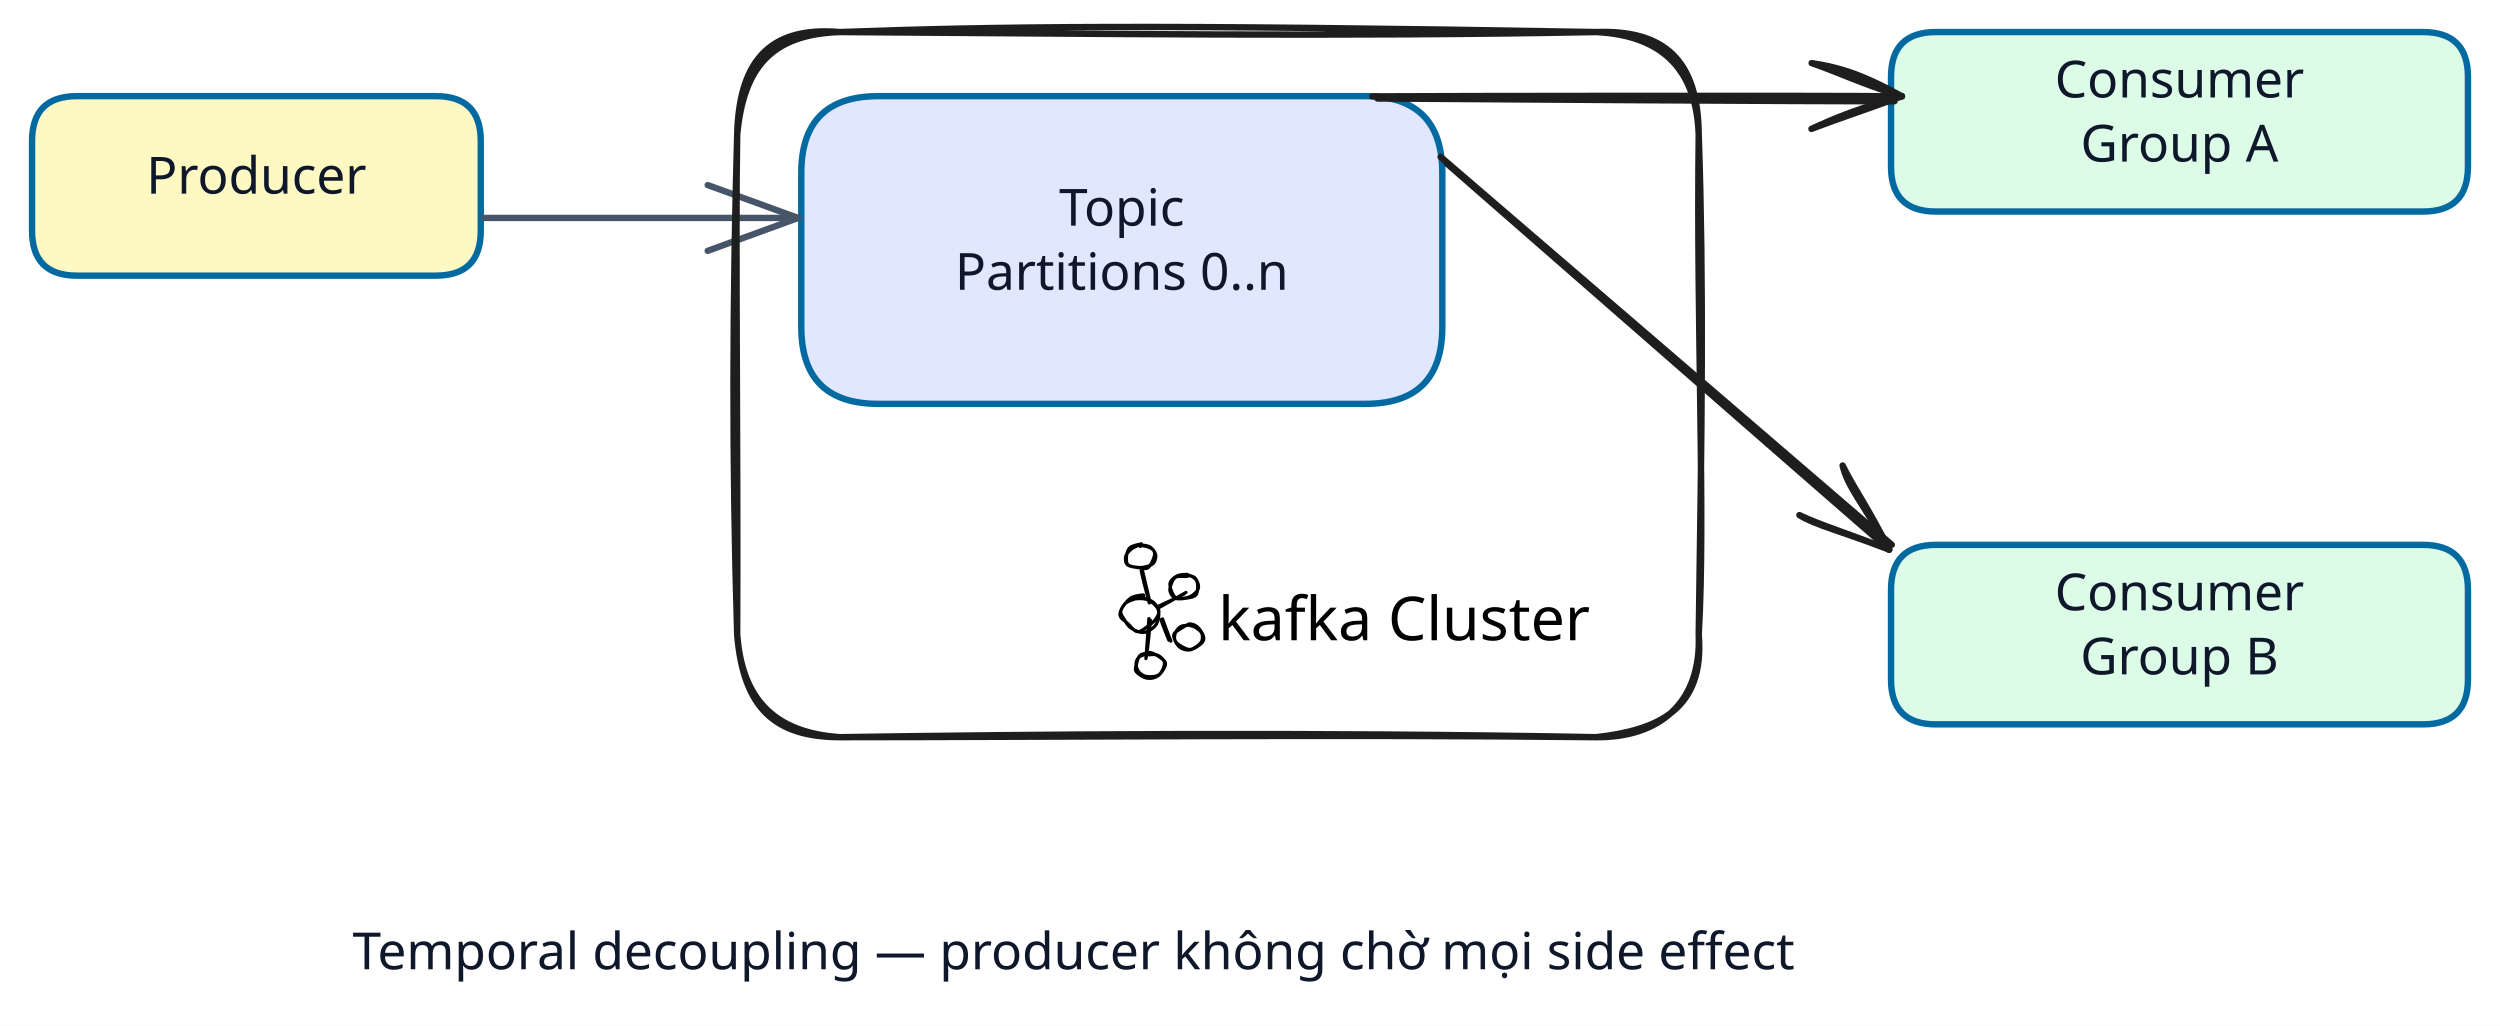
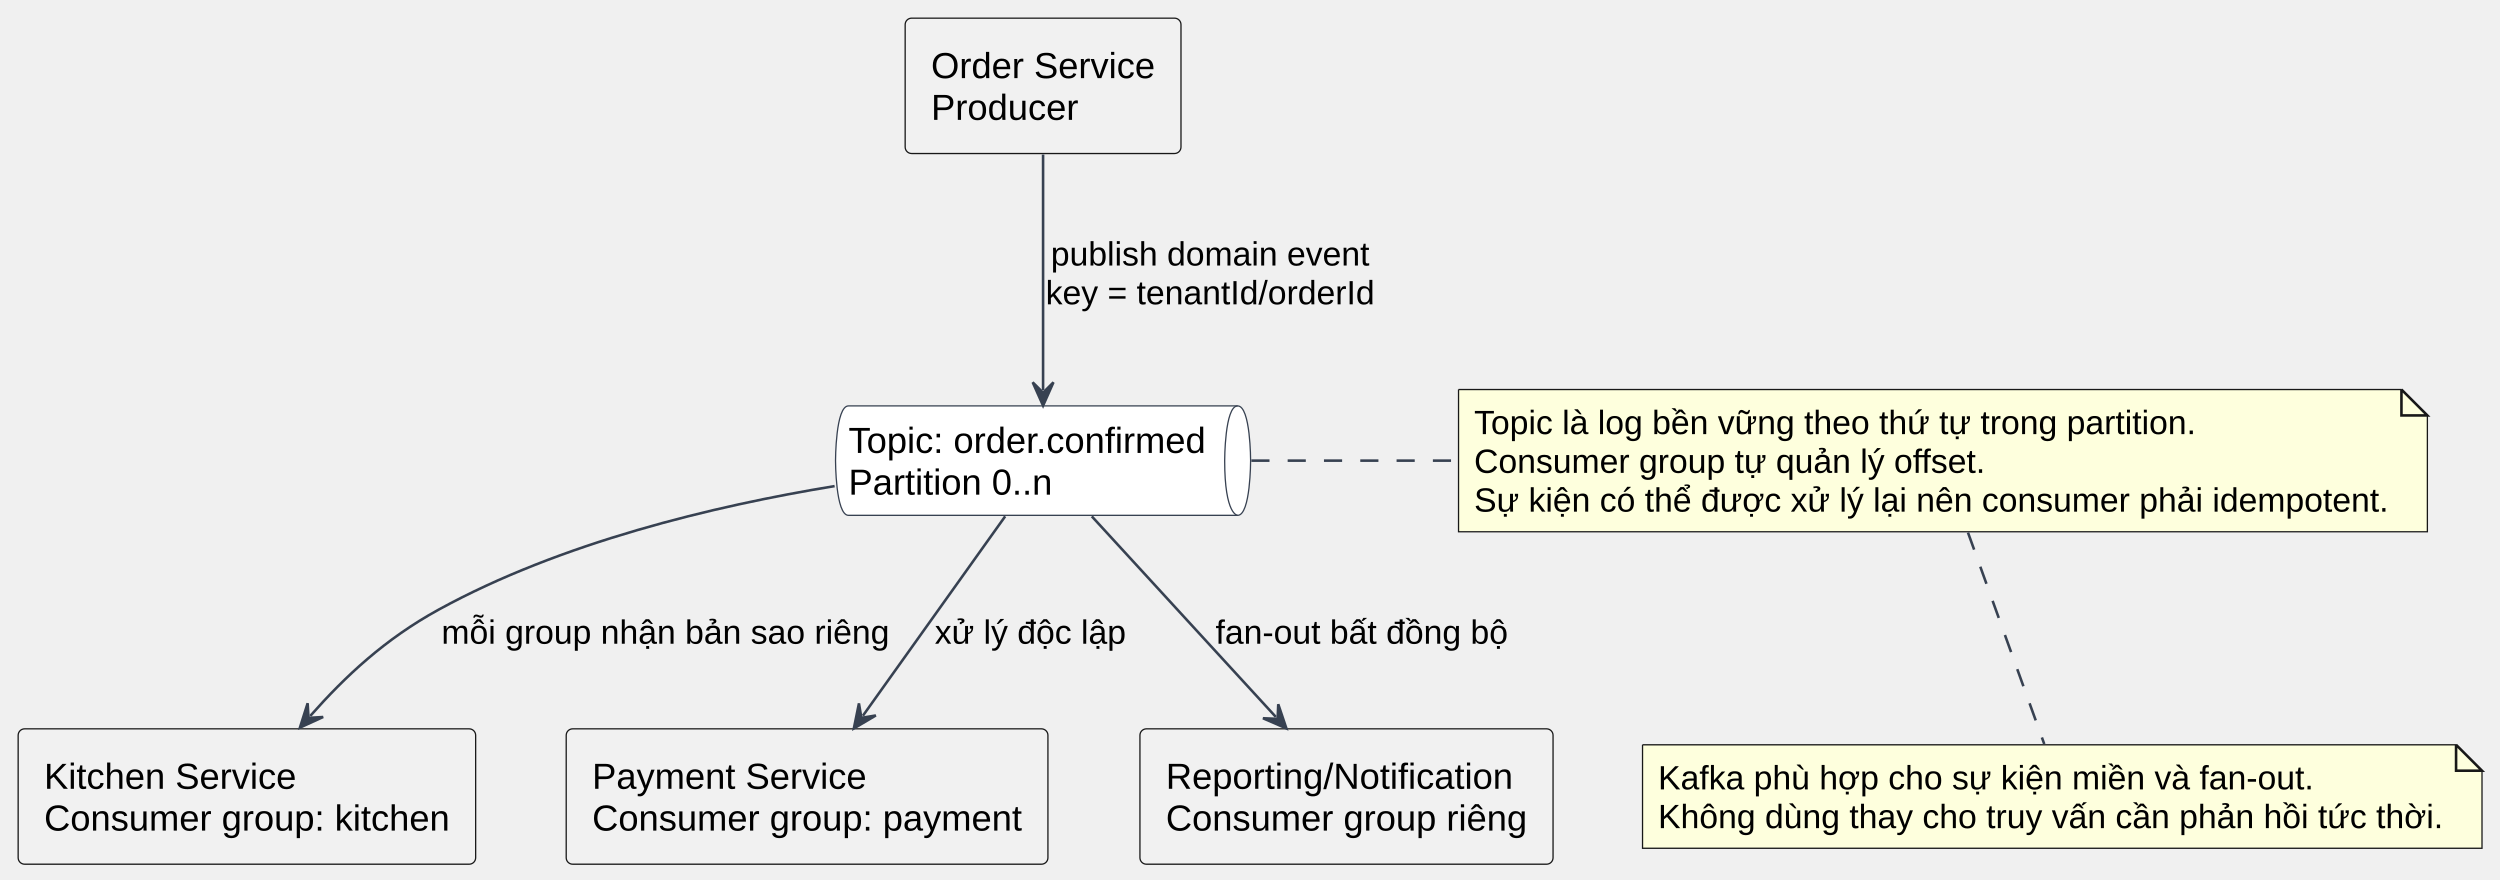
- <svg xmlns="http://www.w3.org/2000/svg" version="1.1" viewBox="0 0 780 320" width="1560" height="640">
-   <defs>
-     <style class="style-fonts">
-       @font-face {
-         font-family: "Virgil";
-         src: url("https://file%2B.vscode-resource.vscode-cdn.net/Users/vodinhquan/.cursor/extensions/lrstanley.excalidraw-editor-3.7.4-universal/public//dist/excalidraw-assets/Virgil.woff2");
-       }
-       @font-face {
-         font-family: "Cascadia";
-         src: url("https://file%2B.vscode-resource.vscode-cdn.net/Users/vodinhquan/.cursor/extensions/lrstanley.excalidraw-editor-3.7.4-universal/public//dist/excalidraw-assets/Cascadia.woff2");
-       }
-       @font-face {
-         font-family: "Assistant";
-         src: url("https://file%2B.vscode-resource.vscode-cdn.net/Users/vodinhquan/.cursor/extensions/lrstanley.excalidraw-editor-3.7.4-universal/public//dist/excalidraw-assets/Assistant-Regular.woff2");
-       }
-     </style>
-   </defs>
-   <rect x="0" y="0" width="780" height="320" fill="#ffffff" />
-   <g stroke-linecap="round" transform="translate(10 30) rotate(0 70 28)">
-     <path d="M14 0 C42.22 0, 70.44 0, 126 0 C135.33 0, 140 4.67, 140 14 C140 24.68, 140 35.36, 140 42 C140 51.33, 135.33 56, 126 56 C93.53 56, 61.07 56, 14 56 C4.67 56, 0 51.33, 0 42 C0 31.9, 0 21.81, 0 14 C0 4.67, 4.67 0, 14 0" stroke="none" stroke-width="0" fill="#fef9c3" />
-     <path d="M14 0 C43.14 0, 72.27 0, 126 0 M14 0 C58.57 0, 103.13 0, 126 0 M126 0 C135.33 0, 140 4.67, 140 14 M126 0 C135.33 0, 140 4.67, 140 14 M140 14 C140 24.16, 140 34.31, 140 42 M140 14 C140 21.97, 140 29.94, 140 42 M140 42 C140 51.33, 135.33 56, 126 56 M140 42 C140 51.33, 135.33 56, 126 56 M126 56 C83.54 56, 41.09 56, 14 56 M126 56 C92.35 56, 58.71 56, 14 56 M14 56 C4.67 56, 0 51.33, 0 42 M14 56 C4.67 56, 0 51.33, 0 42 M0 42 C0 33.85, 0 25.7, 0 14 M0 42 C0 31.11, 0 20.23, 0 14 M0 14 C0 4.67, 4.67 0, 14 0 M0 14 C0 4.67, 4.67 0, 14 0" stroke="#0369a1" stroke-width="2" fill="none" />
-   </g>
-   <g transform="translate(45.91203 48) rotate(0 34.08797 10)">
-     <text x="34.088" y="0" font-family="Virgil, Segoe UI Emoji" font-size="16px" fill="#0f172a" text-anchor="middle" style="white-space: pre;" direction="ltr" dominant-baseline="text-before-edge">Producer</text>
-   </g>
-   <g stroke-linecap="round" transform="translate(250 30) rotate(0 100 48)">
-     <path d="M24 0 C74.87 0, 125.74 0, 176 0 C192 0, 200 8, 200 24 C200 37.51, 200 51.01, 200 72 C200 88, 192 96, 176 96 C132.98 96, 89.96 96, 24 96 C8 96, 0 88, 0 72 C0 61.91, 0 51.82, 0 24 C0 8, 8 0, 24 0" stroke="none" stroke-width="0" fill="#e0e7ff" />
-     <path d="M24 0 C60.37 0, 96.73 0, 176 0 M24 0 C60.1 0, 96.2 0, 176 0 M176 0 C192 0, 200 8, 200 24 M176 0 C192 0, 200 8, 200 24 M200 24 C200 35.17, 200 46.33, 200 72 M200 24 C200 42.35, 200 60.69, 200 72 M200 72 C200 88, 192 96, 176 96 M200 72 C200 88, 192 96, 176 96 M176 96 C140.45 96, 104.9 96, 24 96 M176 96 C143.71 96, 111.42 96, 24 96 M24 96 C8 96, 0 88, 0 72 M24 96 C8 96, 0 88, 0 72 M0 72 C0 61.97, 0 51.94, 0 24 M0 72 C0 53.35, 0 34.7, 0 24 M0 24 C0 8, 8 0, 24 0 M0 24 C0 8, 8 0, 24 0" stroke="#0369a1" stroke-width="2" fill="none" />
-   </g>
-   <g transform="translate(293.256 58) rotate(0 56.74396 20)">
-     <text x="56.744" y="0" font-family="Virgil, Segoe UI Emoji" font-size="16px" fill="#0f172a" text-anchor="middle" style="white-space: pre;" direction="ltr" dominant-baseline="text-before-edge">Topic</text>
-     <text x="56.744" y="20" font-family="Virgil, Segoe UI Emoji" font-size="16px" fill="#0f172a" text-anchor="middle" style="white-space: pre;" direction="ltr" dominant-baseline="text-before-edge">Partitions 0..n</text>
-   </g>
-   <g stroke-linecap="round" transform="translate(590 10) rotate(0 90 28)">
-     <path d="M14 0 C66.13 0, 118.25 0, 166 0 C175.33 0, 180 4.67, 180 14 C180 24.5, 180 35.01, 180 42 C180 51.33, 175.33 56, 166 56 C110.33 56, 54.66 56, 14 56 C4.67 56, 0 51.33, 0 42 C0 35.37, 0 28.74, 0 14 C0 4.67, 4.67 0, 14 0" stroke="none" stroke-width="0" fill="#dcfce7" />
-     <path d="M14 0 C47.72 0, 81.45 0, 166 0 M14 0 C52.68 0, 91.37 0, 166 0 M166 0 C175.33 0, 180 4.67, 180 14 M166 0 C175.33 0, 180 4.67, 180 14 M180 14 C180 24.77, 180 35.54, 180 42 M180 14 C180 20.01, 180 26.03, 180 42 M180 42 C180 51.33, 175.33 56, 166 56 M180 42 C180 51.33, 175.33 56, 166 56 M166 56 C109.28 56, 52.56 56, 14 56 M166 56 C126.39 56, 86.78 56, 14 56 M14 56 C4.67 56, 0 51.33, 0 42 M14 56 C4.67 56, 0 51.33, 0 42 M0 42 C0 33.33, 0 24.65, 0 14 M0 42 C0 32.42, 0 22.84, 0 14 M0 14 C0 4.67, 4.67 0, 14 0 M0 14 C0 4.67, 4.67 0, 14 0" stroke="#0369a1" stroke-width="2" fill="none" />
-   </g>
-   <g transform="translate(644.912 18) rotate(0 35.08797 20)">
-     <text x="35.088" y="0" font-family="Virgil, Segoe UI Emoji" font-size="16px" fill="#0f172a" text-anchor="middle" style="white-space: pre;" direction="ltr" dominant-baseline="text-before-edge">Consumer</text>
-     <text x="35.088" y="20" font-family="Virgil, Segoe UI Emoji" font-size="16px" fill="#0f172a" text-anchor="middle" style="white-space: pre;" direction="ltr" dominant-baseline="text-before-edge">Group A</text>
-   </g>
-   <g stroke-linecap="round" transform="translate(590 170) rotate(0 90 28)">
-     <path d="M14 0 C57.3 0, 100.6 0, 166 0 C175.33 0, 180 4.67, 180 14 C180 21.57, 180 29.15, 180 42 C180 51.33, 175.33 56, 166 56 C126.37 56, 86.75 56, 14 56 C4.67 56, 0 51.33, 0 42 C0 36.08, 0 30.16, 0 14 C0 4.67, 4.67 0, 14 0" stroke="none" stroke-width="0" fill="#dcfce7" />
-     <path d="M14 0 C73.01 0, 132.01 0, 166 0 M14 0 C55.32 0, 96.63 0, 166 0 M166 0 C175.33 0, 180 4.67, 180 14 M166 0 C175.33 0, 180 4.67, 180 14 M180 14 C180 22.28, 180 30.55, 180 42 M180 14 C180 22.14, 180 30.27, 180 42 M180 42 C180 51.33, 175.33 56, 166 56 M180 42 C180 51.33, 175.33 56, 166 56 M166 56 C111.96 56, 57.91 56, 14 56 M166 56 C111.16 56, 56.31 56, 14 56 M14 56 C4.67 56, 0 51.33, 0 42 M14 56 C4.67 56, 0 51.33, 0 42 M0 42 C0 32.2, 0 22.41, 0 14 M0 42 C0 32.66, 0 23.33, 0 14 M0 14 C0 4.67, 4.67 0, 14 0 M0 14 C0 4.67, 4.67 0, 14 0" stroke="#0369a1" stroke-width="2" fill="none" />
-   </g>
-   <g transform="translate(644.912 178) rotate(0 35.08797 20)">
-     <text x="35.088" y="0" font-family="Virgil, Segoe UI Emoji" font-size="16px" fill="#0f172a" text-anchor="middle" style="white-space: pre;" direction="ltr" dominant-baseline="text-before-edge">Consumer</text>
-     <text x="35.088" y="20" font-family="Virgil, Segoe UI Emoji" font-size="16px" fill="#0f172a" text-anchor="middle" style="white-space: pre;" direction="ltr" dominant-baseline="text-before-edge">Group B</text>
-   </g>
-   <g stroke-linecap="round">
-     <g transform="translate(151 68.00194) rotate(0 49 -0.0005326921)">
-       <path d="M0 0 C24.05 0, 48.1 0, 98 0 M0 0 C29.99 0, 59.97 0, 98 0" stroke="#475569" stroke-width="2" fill="none" />
+ <svg xmlns="http://www.w3.org/2000/svg" contentStyleType="text/css" height="339px" preserveAspectRatio="none" style="width:964px;height:339px;background:#FFFFFF;" version="1.1" viewBox="0 0 964 339" width="964px" zoomAndPan="magnify">
+   <defs />
+   <g>
+     <g id="elem_Producer">
+       <rect fill="#F1F1F1" height="52.197" rx="2.5" ry="2.5" style="stroke:#181818;stroke-width:0.5;" width="106.358" x="349.03" y="7" />
+       <text fill="#000000" font-family="Arial" font-size="14" lengthAdjust="spacing" textLength="86.358" x="359.03" y="30.132">Order Service</text>
+       <text fill="#000000" font-family="Arial" font-size="14" lengthAdjust="spacing" textLength="56.807" x="359.03" y="46.23">Producer</text>
    </g>
-     <g transform="translate(151 68.00194) rotate(0 49 -0.0005326921)">
-       <path d="M69.81 10.26 C76.73 7.74, 83.65 5.22, 98 0 M69.81 10.26 C78.43 7.12, 87.06 3.98, 98 0" stroke="#475569" stroke-width="2" fill="none" />
+     <g id="elem_Topic">
+       <path d="M327.18,156.52 L477.235,156.52 C482.235,156.52 482.235,177.619 482.235,177.619 C482.235,177.619 482.235,198.717 477.235,198.717 L327.18,198.717 C322.18,198.717 322.18,177.619 322.18,177.619 C322.18,177.619 322.18,156.52 327.18,156.52 " fill="#FFFFFF" style="stroke:#374151;stroke-width:0.5;" />
+       <path d="M477.235,156.52 C472.235,156.52 472.235,177.619 472.235,177.619 C472.235,198.717 477.235,198.717 477.235,198.717 " fill="none" style="stroke:#374151;stroke-width:0.5;" />
+       <text fill="#000000" font-family="Arial" font-size="14" lengthAdjust="spacing" textLength="140.055" x="327.18" y="174.652">Topic: order.confirmed</text>
+       <text fill="#000000" font-family="Arial" font-size="14" lengthAdjust="spacing" textLength="78.6" x="327.18" y="190.75">Partition 0..n</text>
    </g>
-     <g transform="translate(151 68.00194) rotate(0 49 -0.0005326921)">
-       <path d="M69.81 -10.26 C76.73 -7.74, 83.65 -5.23, 98 0 M69.81 -10.26 C78.43 -7.12, 87.06 -3.98, 98 0" stroke="#475569" stroke-width="2" fill="none" />
+     <g id="elem_Kitchen">
+       <rect fill="#F1F1F1" height="52.197" rx="2.5" ry="2.5" style="stroke:#181818;stroke-width:0.5;" width="176.413" x="7" y="281.04" />
+       <text fill="#000000" font-family="Arial" font-size="14" lengthAdjust="spacing" textLength="97.269" x="17" y="304.172">Kitchen Service</text>
+       <text fill="#000000" font-family="Arial" font-size="14" lengthAdjust="spacing" textLength="156.413" x="17" y="320.271">Consumer group: kitchen</text>
+     </g>
+     <g id="elem_Payment">
+       <rect fill="#F1F1F1" height="52.197" rx="2.5" ry="2.5" style="stroke:#181818;stroke-width:0.5;" width="185.751" x="218.33" y="281.04" />
+       <text fill="#000000" font-family="Arial" font-size="14" lengthAdjust="spacing" textLength="105.82" x="228.33" y="304.172">Payment Service</text>
+       <text fill="#000000" font-family="Arial" font-size="14" lengthAdjust="spacing" textLength="165.751" x="228.33" y="320.271">Consumer group: payment</text>
+     </g>
+     <g id="elem_Reporting">
+       <rect fill="#F1F1F1" height="52.197" rx="2.5" ry="2.5" style="stroke:#181818;stroke-width:0.5;" width="159.296" x="439.56" y="281.04" />
+       <text fill="#000000" font-family="Arial" font-size="14" lengthAdjust="spacing" textLength="133.848" x="449.56" y="304.172">Reporting/Notification</text>
+       <text fill="#000000" font-family="Arial" font-size="14" lengthAdjust="spacing" textLength="139.296" x="449.56" y="320.271">Consumer group riêng</text>
+     </g>
+     <g id="elem_GMN11">
+       <path d="M562.41,150.2 L562.41,205.046 L935.997,205.046 L935.997,160.2 L925.997,150.2 L562.41,150.2 " fill="#FEFFDD" style="stroke:#181818;stroke-width:0.5;" />
+       <path d="M925.997,150.2 L925.997,160.2 L935.997,160.2 L925.997,150.2 " fill="#FEFFDD" style="stroke:#181818;stroke-width:1;" />
+       <text fill="#000000" font-family="Arial" font-size="13" lengthAdjust="spacing" textLength="279.767" x="568.41" y="167.394">Topic là log bền vững theo thứ tự trong partition.</text>
+       <text fill="#000000" font-family="Arial" font-size="13" lengthAdjust="spacing" textLength="197.304" x="568.41" y="182.343">Consumer group tự quản lý offset.</text>
+       <text fill="#000000" font-family="Arial" font-size="13" lengthAdjust="spacing" textLength="352.587" x="568.41" y="197.291">Sự kiện có thể được xử lý lại nên consumer phải idempotent.</text>
+     </g>
+     <g id="elem_GMN14">
+       <path d="M633.36,287.19 L633.36,327.087 L957.061,327.087 L957.061,297.19 L947.061,287.19 L633.36,287.19 " fill="#FEFFDD" style="stroke:#181818;stroke-width:0.5;" />
+       <path d="M947.061,287.19 L947.061,297.19 L957.061,297.19 L947.061,287.19 " fill="#FEFFDD" style="stroke:#181818;stroke-width:1;" />
+       <text fill="#000000" font-family="Arial" font-size="13" lengthAdjust="spacing" textLength="252.815" x="639.36" y="304.384">Kafka phù hợp cho sự kiện miền và fan-out.</text>
+       <text fill="#000000" font-family="Arial" font-size="13" lengthAdjust="spacing" textLength="302.701" x="639.36" y="319.333">Không dùng thay cho truy vấn cần phản hồi tức thời.</text>
+     </g>
+     <g id="link_Producer_Topic">
+       <path d="M402.21,59.58 C402.21,87.28 402.21,124.99 402.21,150.42 " fill="none" id="Producer-to-Topic" style="stroke:#374151;stroke-width:1;" />
+       <polygon fill="#374151" points="402.21,156.42,406.21,147.42,402.21,151.42,398.21,147.42,402.21,156.42" style="stroke:#374151;stroke-width:1;" />
+       <text fill="#000000" font-family="Arial" font-size="13" lengthAdjust="spacing" textLength="122.859" x="405.197" y="102.394">publish domain event</text>
+       <text fill="#000000" font-family="Arial" font-size="13" lengthAdjust="spacing" textLength="126.832" x="403.21" y="117.343">key = tenantId/orderId</text>
+     </g>
+     <g id="link_Topic_Kitchen">
+       <path d="M321.83,187.44 C275.08,195.11 216.29,209.23 169.21,235.04 C148.43,246.43 133.248,260.688 119.628,276.068 " fill="none" id="Topic-to-Kitchen" style="stroke:#374151;stroke-width:1;" />
+       <polygon fill="#374151" points="115.65,280.56,124.611,276.474,118.965,276.817,118.622,271.17,115.65,280.56" style="stroke:#374151;stroke-width:1;" />
+       <text fill="#000000" font-family="Arial" font-size="13" lengthAdjust="spacing" textLength="172.732" x="170.21" y="248.234">mỗi group nhận bản sao riêng</text>
+     </g>
+     <g id="link_Topic_Payment">
+       <path d="M387.59,199.11 C371.71,221.36 349.825,252.025 332.724,275.995 " fill="none" id="Topic-to-Payment" style="stroke:#374151;stroke-width:1;" />
+       <polygon fill="#374151" points="329.24,280.88,337.723,275.876,332.144,276.81,331.211,271.23,329.24,280.88" style="stroke:#374151;stroke-width:1;" />
+       <text fill="#000000" font-family="Arial" font-size="13" lengthAdjust="spacing" textLength="73.734" x="360.44" y="248.234">xử lý độc lập</text>
+     </g>
+     <g id="link_Topic_Reporting">
+       <path d="M421,199.11 C441.42,221.36 469.984,252.489 491.974,276.459 " fill="none" id="Topic-to-Reporting" style="stroke:#374151;stroke-width:1;" />
+       <polygon fill="#374151" points="496.03,280.88,492.893,271.544,492.65,277.196,486.998,276.952,496.03,280.88" style="stroke:#374151;stroke-width:1;" />
+       <text fill="#000000" font-family="Arial" font-size="13" lengthAdjust="spacing" textLength="112.76" x="468.71" y="248.234">fan-out bất đồng bộ</text>
+     </g>
+     <g id="link_Topic_GMN11">
+       <path d="M482.52,177.62 C509,177.62 535.47,177.62 561.95,177.62 " fill="none" id="Topic-GMN11" style="stroke:#374151;stroke-width:1;stroke-dasharray:7.0,7.0;" />
+     </g>
+     <g id="link_GMN11_GMN14">
+       <path d="M758.85,205.35 C767.65,229.75 780.44,265.2 788.27,286.91 " fill="none" id="GMN11-GMN14" style="stroke:#374151;stroke-width:1;stroke-dasharray:7.0,7.0;" />
    </g>
  </g>
-   <mask />
-   <g transform="translate(110 290) rotate(0 228.3753 10)">
-     <text x="0" y="0" font-family="Virgil, Segoe UI Emoji" font-size="16px" fill="#0f172a" text-anchor="start" style="white-space: pre;" direction="ltr" dominant-baseline="text-before-edge">Temporal decoupling — producer không chờ mọi side effect</text>
-   </g>
-   <g stroke-linecap="round" transform="translate(350 186.0904) rotate(0 5.544596 5.457729)">
-     <path d="M6.08 0.39 C7.26 0.51, 8.99 1.12, 9.9 1.89 C10.82 2.65, 11.44 3.81, 11.55 4.99 C11.66 6.17, 11.33 7.93, 10.56 8.97 C9.78 10.01, 8.17 11.08, 6.9 11.23 C5.63 11.39, 3.95 10.57, 2.94 9.9 C1.92 9.24, 1.33 8.16, 0.8 7.23 C0.27 6.31, -0.57 5.46, -0.26 4.36 C0.05 3.25, 1.56 1.4, 2.64 0.6 C3.72 -0.2, 5.54 -0.3, 6.24 -0.45 C6.94 -0.59, 6.79 -0.39, 6.84 -0.26 M4.35 0.74 C5.42 0.62, 7.11 0.57, 8.29 1.13 C9.48 1.69, 11.06 3.15, 11.45 4.13 C11.84 5.11, 11.27 6.08, 10.65 7 C10.03 7.91, 8.69 8.95, 7.71 9.61 C6.72 10.27, 5.71 11.16, 4.75 10.97 C3.78 10.79, 2.81 9.35, 1.92 8.5 C1.04 7.64, -0.43 6.9, -0.55 5.84 C-0.68 4.78, 0.23 3.04, 1.18 2.13 C2.13 1.23, 4.6 0.7, 5.16 0.4 C5.73 0.11, 4.56 0.21, 4.57 0.36" stroke="#000000" stroke-width="1" fill="none" />
-   </g>
-   <g stroke-linecap="round" transform="translate(351.3512 170) rotate(0 4.518516 3.739064)">
-     <path d="M4.36 0.19 C5.32 0.02, 6.59 0.17, 7.4 0.63 C8.21 1.1, 9 2.14, 9.2 2.97 C9.41 3.8, 9.09 4.98, 8.61 5.62 C8.13 6.25, 7.15 6.56, 6.31 6.79 C5.48 7.03, 4.55 7.14, 3.59 7.03 C2.62 6.92, 1.1 6.78, 0.53 6.15 C-0.04 5.51, 0.04 4.1, 0.17 3.2 C0.3 2.31, 0.58 1.37, 1.31 0.79 C2.04 0.21, 3.98 -0.13, 4.53 -0.28 C5.07 -0.43, 4.66 -0.23, 4.58 -0.11 M4.08 0.22 C5.11 0.09, 6.79 0.58, 7.59 0.96 C8.39 1.34, 8.75 1.84, 8.87 2.5 C8.98 3.16, 8.66 4.14, 8.28 4.93 C7.9 5.72, 7.34 6.9, 6.59 7.26 C5.84 7.62, 4.8 7.28, 3.77 7.11 C2.75 6.93, 1.06 6.79, 0.41 6.2 C-0.24 5.61, -0.33 4.38, -0.13 3.56 C0.08 2.75, 0.95 1.86, 1.65 1.29 C2.35 0.72, 3.59 0.26, 4.06 0.14 C4.53 0.01, 4.5 0.54, 4.48 0.54" stroke="#000000" stroke-width="1" fill="none" />
-   </g>
-   <g stroke-linecap="round" transform="translate(364.9351 179.3333) rotate(0 4.518516 3.739064)">
-     <path d="M5.38 0 C6.31 0.06, 7.55 0.77, 8.15 1.42 C8.75 2.06, 9.04 3.16, 9.01 3.86 C8.98 4.57, 8.53 5.13, 7.98 5.66 C7.44 6.19, 6.71 6.78, 5.74 7.05 C4.77 7.33, 3.04 7.66, 2.17 7.31 C1.3 6.96, 0.85 5.8, 0.52 4.96 C0.2 4.13, -0.1 3.1, 0.21 2.33 C0.52 1.55, 1.52 0.73, 2.38 0.32 C3.25 -0.09, 4.96 -0.13, 5.4 -0.15 C5.84 -0.18, 5.08 0.09, 5 0.15 M5.63 0.3 C6.56 0.28, 7.37 0.47, 7.88 0.96 C8.4 1.44, 8.66 2.35, 8.72 3.22 C8.79 4.09, 8.73 5.53, 8.26 6.19 C7.78 6.85, 6.93 6.98, 5.89 7.18 C4.84 7.37, 2.93 7.69, 1.98 7.38 C1.02 7.07, 0.4 6.07, 0.16 5.3 C-0.09 4.53, 0.2 3.54, 0.52 2.77 C0.83 2, 1.22 1.05, 2.05 0.67 C2.88 0.29, 5.01 0.63, 5.49 0.5 C5.97 0.36, 5 -0.07, 4.91 -0.13" stroke="#000000" stroke-width="1" fill="none" />
-   </g>
-   <g stroke-linecap="round" transform="translate(366.2369 194.9859) rotate(0 4.518516 3.739064)">
-     <path d="M5.24 0.25 C6.1 0.32, 7.08 0.95, 7.69 1.42 C8.29 1.89, 8.75 2.4, 8.87 3.09 C8.99 3.78, 9 4.8, 8.42 5.55 C7.84 6.3, 6.33 7.36, 5.39 7.59 C4.44 7.81, 3.6 7.32, 2.77 6.89 C1.95 6.46, 0.82 5.73, 0.44 5 C0.06 4.27, 0.19 3.24, 0.48 2.49 C0.77 1.74, 1.46 0.89, 2.19 0.49 C2.92 0.08, 4.39 0.15, 4.86 0.06 C5.34 -0.03, 4.97 -0.1, 5.05 -0.06 M4.81 -0.31 C5.6 -0.42, 6.61 -0.01, 7.35 0.62 C8.09 1.25, 8.99 2.63, 9.23 3.46 C9.46 4.29, 9.39 4.9, 8.75 5.6 C8.11 6.31, 6.43 7.4, 5.39 7.7 C4.35 7.99, 3.3 7.7, 2.53 7.36 C1.75 7.01, 1.15 6.34, 0.74 5.61 C0.32 4.87, -0.22 3.7, 0.01 2.96 C0.25 2.22, 1.39 1.7, 2.15 1.16 C2.91 0.63, 4.14 -0.01, 4.56 -0.24 C4.97 -0.47, 4.69 -0.36, 4.66 -0.22" stroke="#000000" stroke-width="1" fill="none" />
-   </g>
-   <g stroke-linecap="round" transform="translate(354.1367 203.9891) rotate(0 4.518516 3.739064)">
-     <path d="M4.44 0.33 C5.28 0.18, 6.44 0.12, 7.23 0.52 C8.01 0.92, 9 1.84, 9.16 2.72 C9.31 3.6, 8.63 5.09, 8.15 5.8 C7.67 6.52, 7.13 6.81, 6.28 7 C5.43 7.19, 3.93 7.22, 3.04 6.94 C2.16 6.67, 1.42 6.03, 0.97 5.36 C0.51 4.7, 0.26 3.68, 0.32 2.95 C0.39 2.21, 0.69 1.46, 1.38 0.94 C2.07 0.42, 3.85 -0.02, 4.46 -0.17 C5.08 -0.33, 5.01 -0.13, 5.06 0.01 M4.6 -0.42 C5.56 -0.33, 7.11 0.6, 7.92 1.2 C8.74 1.8, 9.52 2.34, 9.5 3.18 C9.49 4.02, 8.51 5.51, 7.85 6.24 C7.19 6.97, 6.37 7.37, 5.54 7.55 C4.72 7.74, 3.77 7.71, 2.89 7.36 C2.02 7.01, 0.71 6.14, 0.3 5.45 C-0.11 4.76, 0.21 4.06, 0.44 3.23 C0.66 2.39, 0.92 1.02, 1.64 0.43 C2.36 -0.16, 4.26 -0.26, 4.74 -0.29 C5.21 -0.31, 4.44 0.26, 4.49 0.3" stroke="#000000" stroke-width="1" fill="none" />
-   </g>
-   <g stroke-linecap="round">
-     <g transform="translate(356.5378 177.8695) rotate(0 0.9721316 4.91854)">
-       <path d="M-0.03 0.35 C0.31 1.93, 1.81 8.26, 2.19 9.81 M-0.47 0.23 C-0.17 2.01, 1.59 8.63, 2.04 10.25" stroke="#000000" stroke-width="1" fill="none" />
-     </g>
-   </g>
-   <mask />
-   <g stroke-linecap="round">
-     <g transform="translate(358.5388 193.5149) rotate(0 -0.7009584 5.82077)">
-       <path d="M0.38 -0.04 C0.25 1.77, -0.48 9.39, -0.86 11.39 M-0.08 -0.53 C-0.24 1.58, -0.88 10.03, -1.02 11.97" stroke="#000000" stroke-width="1" fill="none" />
-     </g>
-   </g>
-   <mask />
-   <g stroke-linecap="round">
-     <g transform="translate(361.138 189.2574) rotate(0 4.300931 -2.051855)">
-       <path d="M0.35 -0.16 C1.68 -0.8, 6.94 -3.18, 8.26 -3.89 M0.1 0.52 C1.52 -0.22, 7.41 -3.62, 8.88 -4.41" stroke="#000000" stroke-width="1" fill="none" />
-     </g>
-   </g>
-   <mask />
-   <g stroke-linecap="round">
-     <g transform="translate(362.5775 193.0855) rotate(0 1.232841 3.500425)">
-       <path d="M-0.34 0.21 C-0.05 1.35, 1.61 5.51, 2.12 6.67 M0.13 0.01 C0.5 1.2, 2.32 5.86, 2.73 6.96" stroke="#000000" stroke-width="1" fill="none" />
-     </g>
-   </g>
-   <mask />
-   <g transform="translate(380.0864 185.0432) rotate(0 64.9416 23.69656)">
-     <text x="0" y="0" font-family="Virgil, Segoe UI Emoji" font-size="18.957px" fill="#000000" text-anchor="start" style="white-space: pre;" direction="ltr" dominant-baseline="text-before-edge">kafka Cluster</text>
-     <text x="0" y="23.697" font-family="Virgil, Segoe UI Emoji" font-size="18.957px" fill="#000000" text-anchor="start" style="white-space: pre;" direction="ltr" dominant-baseline="text-before-edge" />
-   </g>
-   <g stroke-linecap="round" transform="translate(230 10) rotate(0 150 110)">
-     <path d="M32 0 C109.33 0.48, 189.77 1.53, 268 0 M32 0 C80.35 -1.76, 130.02 -2.45, 268 0 M268 0 C289.28 -0.76, 299.82 8.68, 300 32 M268 0 C289.77 1.08, 299.28 12.79, 300 32 M300 32 C299.22 91.06, 302.14 151.3, 300 188 M300 32 C301.59 78.36, 300.96 124.13, 300 188 M300 188 C300.9 209.63, 287.34 220.21, 268 220 M300 188 C301.94 211.53, 287.07 217.86, 268 220 M268 220 C177.47 218.31, 89.83 219.12, 32 220 M268 220 C185.4 219.12, 104.68 219.96, 32 220 M32 220 C11.46 218.56, 1.53 208.06, 0 188 M32 220 C11.64 219.94, 1.91 210.93, 0 188 M0 188 C-1.65 133.37, -1.42 82.88, 0 32 M0 188 C0.25 126.29, -0.58 65.42, 0 32 M0 32 C0.57 10.6, 8.71 -1.99, 32 0 M0 32 C1.97 11.29, 10.47 0.71, 32 0" stroke="#1e1e1e" stroke-width="2" fill="none" />
-   </g>
-   <g stroke-linecap="round">
-     <g transform="translate(430 30) rotate(0 80.91089 0.2363769)">
-       <path d="M-0.24 0.73 C26.75 0.93, 134.25 1.65, 161.08 1.58 M-1.82 0.07 C25.63 -0.08, 135.92 -0.21, 163.4 0.04" stroke="#1e1e1e" stroke-width="2" fill="none" />
-     </g>
-     <g transform="translate(430 30) rotate(0 80.91089 0.2363769)">
-       <path d="M135.18 10.21 C142.84 6.69, 149.94 3.77, 163.4 0.04 M135.18 10.21 C143.39 7.07, 150.6 4.75, 163.4 0.04" stroke="#1e1e1e" stroke-width="2" fill="none" />
-     </g>
-     <g transform="translate(430 30) rotate(0 80.91089 0.2363769)">
-       <path d="M135.24 -10.31 C142.96 -9.12, 150.04 -7.34, 163.4 0.04 M135.24 -10.31 C143.37 -7.54, 150.57 -3.95, 163.4 0.04" stroke="#1e1e1e" stroke-width="2" fill="none" />
-     </g>
-   </g>
-   <mask />
-   <g stroke-linecap="round">
-     <g transform="translate(450 50) rotate(0 70 60)">
-       <path d="M-0.52 -1.04 C22.98 19.1, 116.84 99.91, 140.24 119.97 M1.41 1.02 C24.84 21.44, 116.48 101.61, 139.42 121.49" stroke="#1e1e1e" stroke-width="2" fill="none" />
-     </g>
-     <g transform="translate(450 50) rotate(0 70 60)">
-       <path d="M111.42 110.71 C116.17 113.76, 124.42 115.69, 139.42 121.49 M111.42 110.71 C118.09 113.89, 125.95 116.21, 139.42 121.49" stroke="#1e1e1e" stroke-width="2" fill="none" />
-     </g>
-     <g transform="translate(450 50) rotate(0 70 60)">
-       <path d="M124.9 95.24 C126.38 101.85, 131.47 107.41, 139.42 121.49 M124.9 95.24 C128.25 102.14, 132.81 108.23, 139.42 121.49" stroke="#1e1e1e" stroke-width="2" fill="none" />
-     </g>
-   </g>
-   <mask />
</svg>
